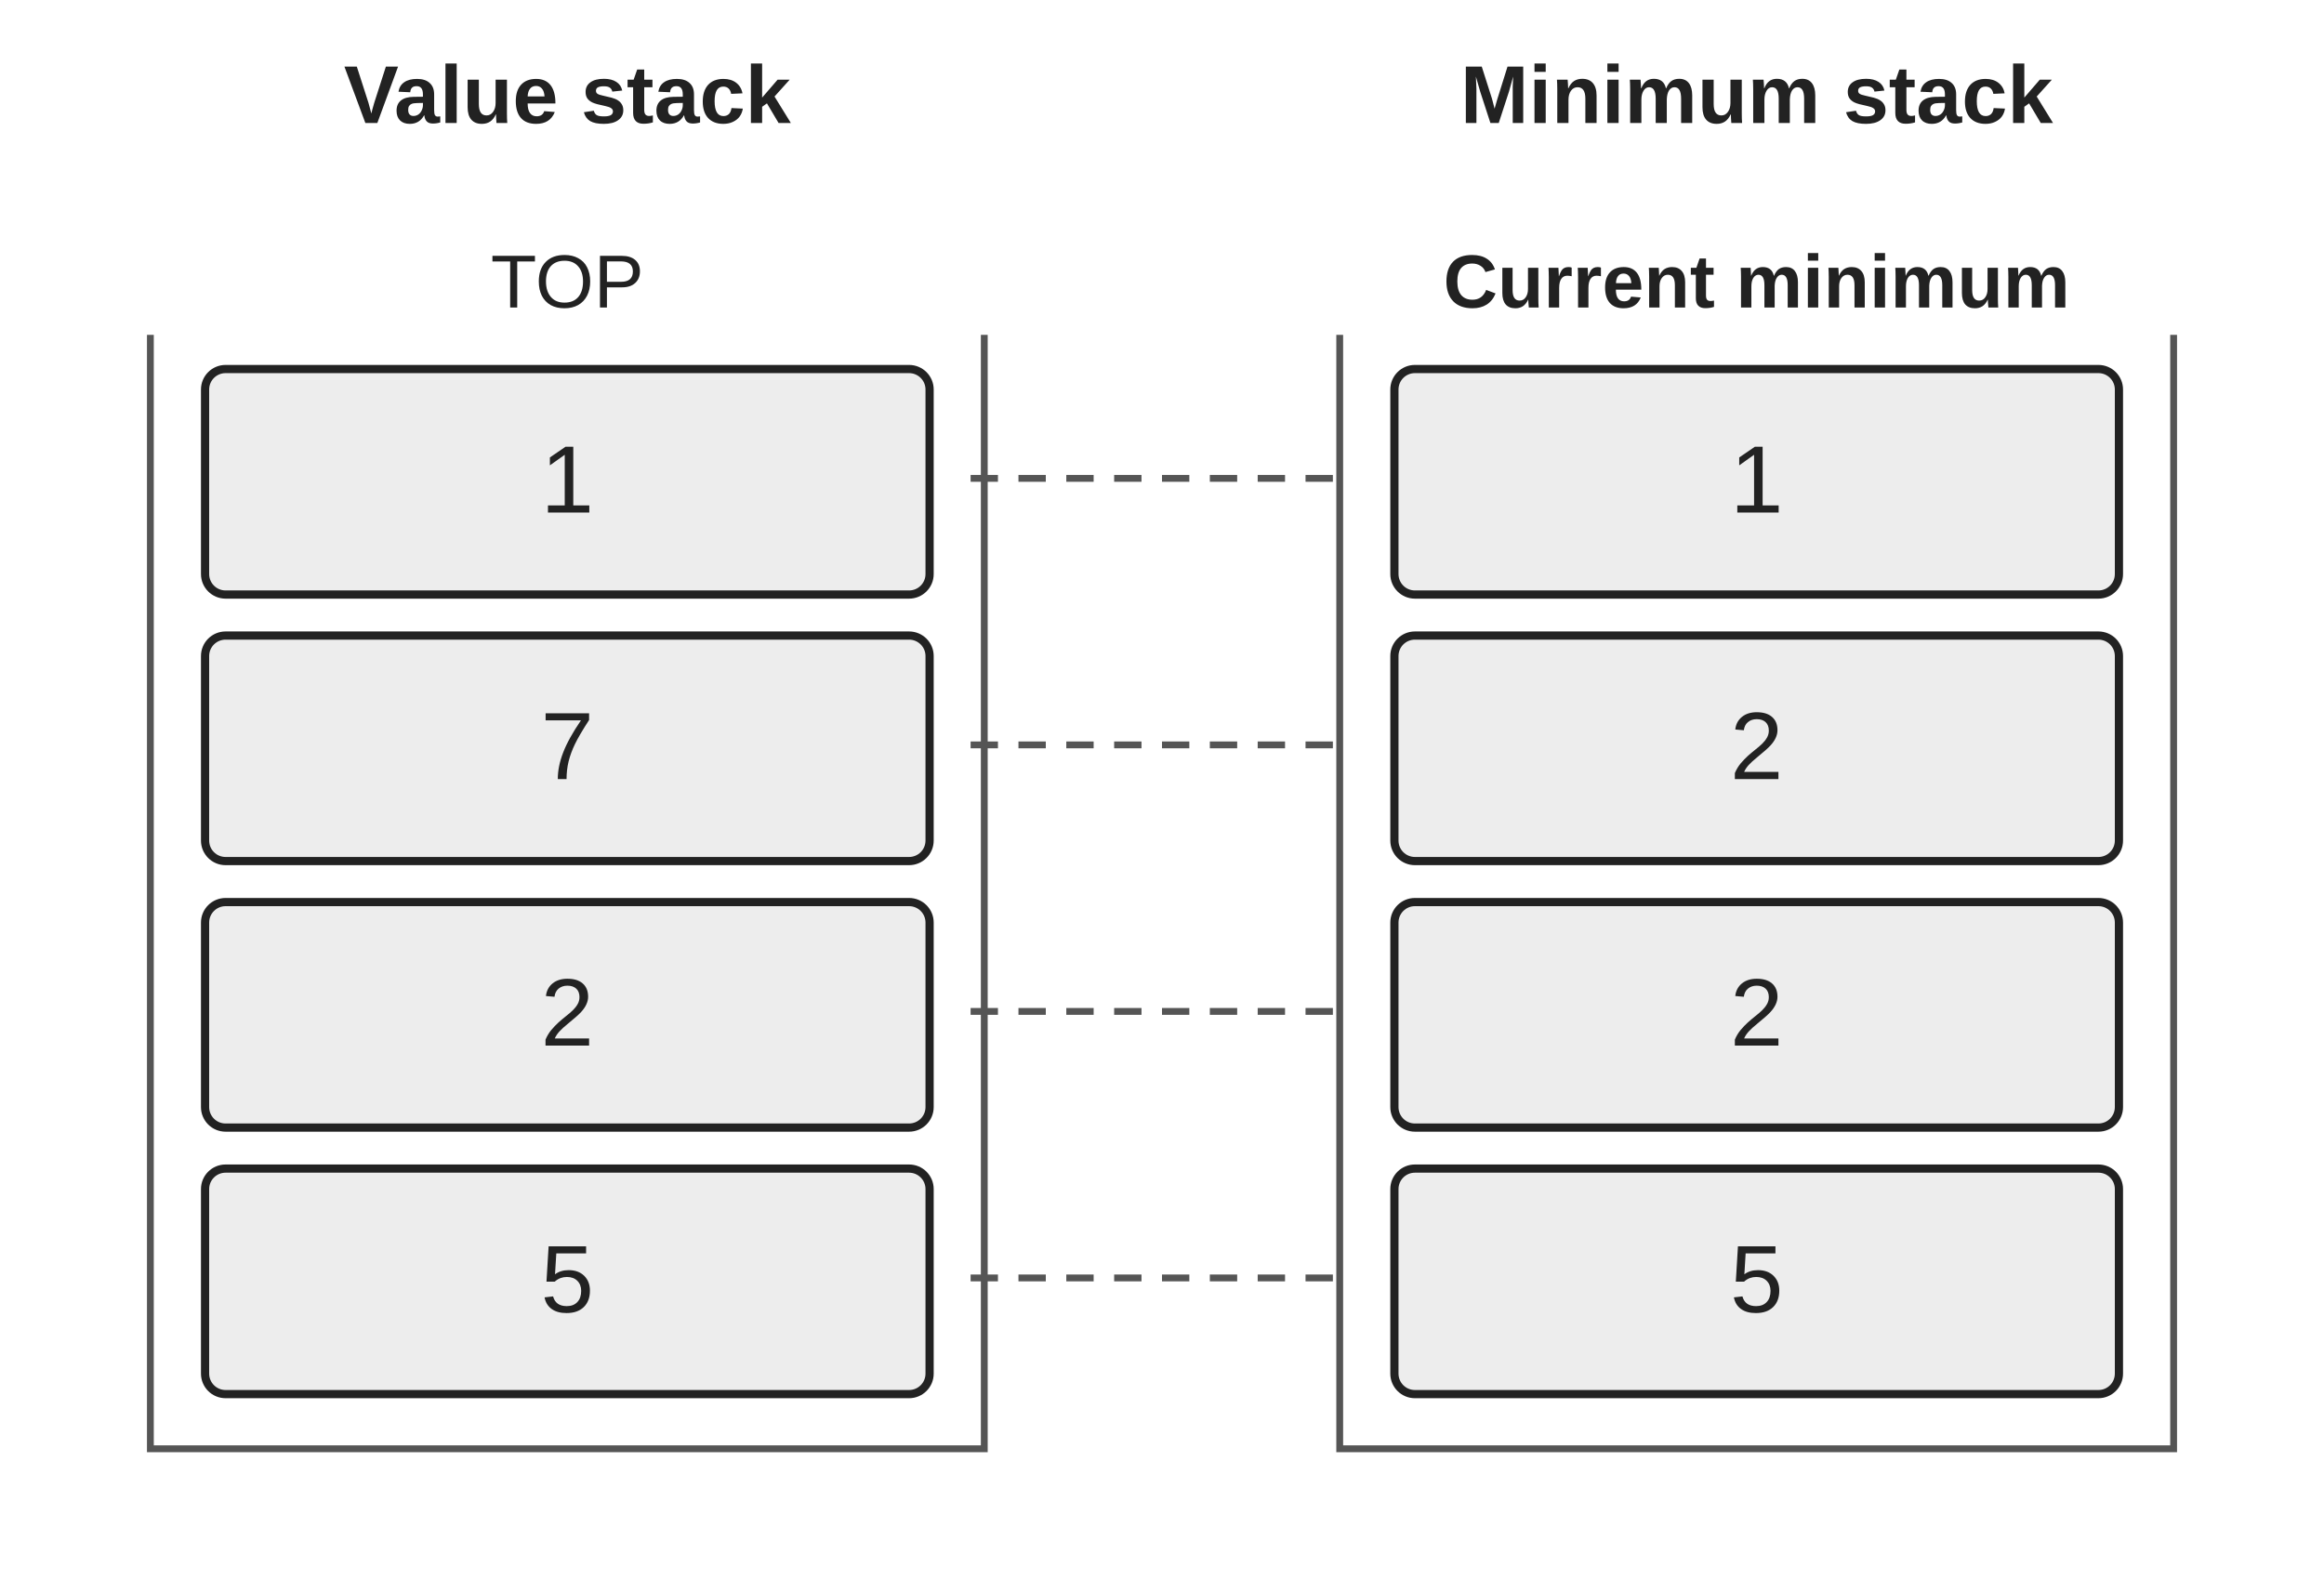
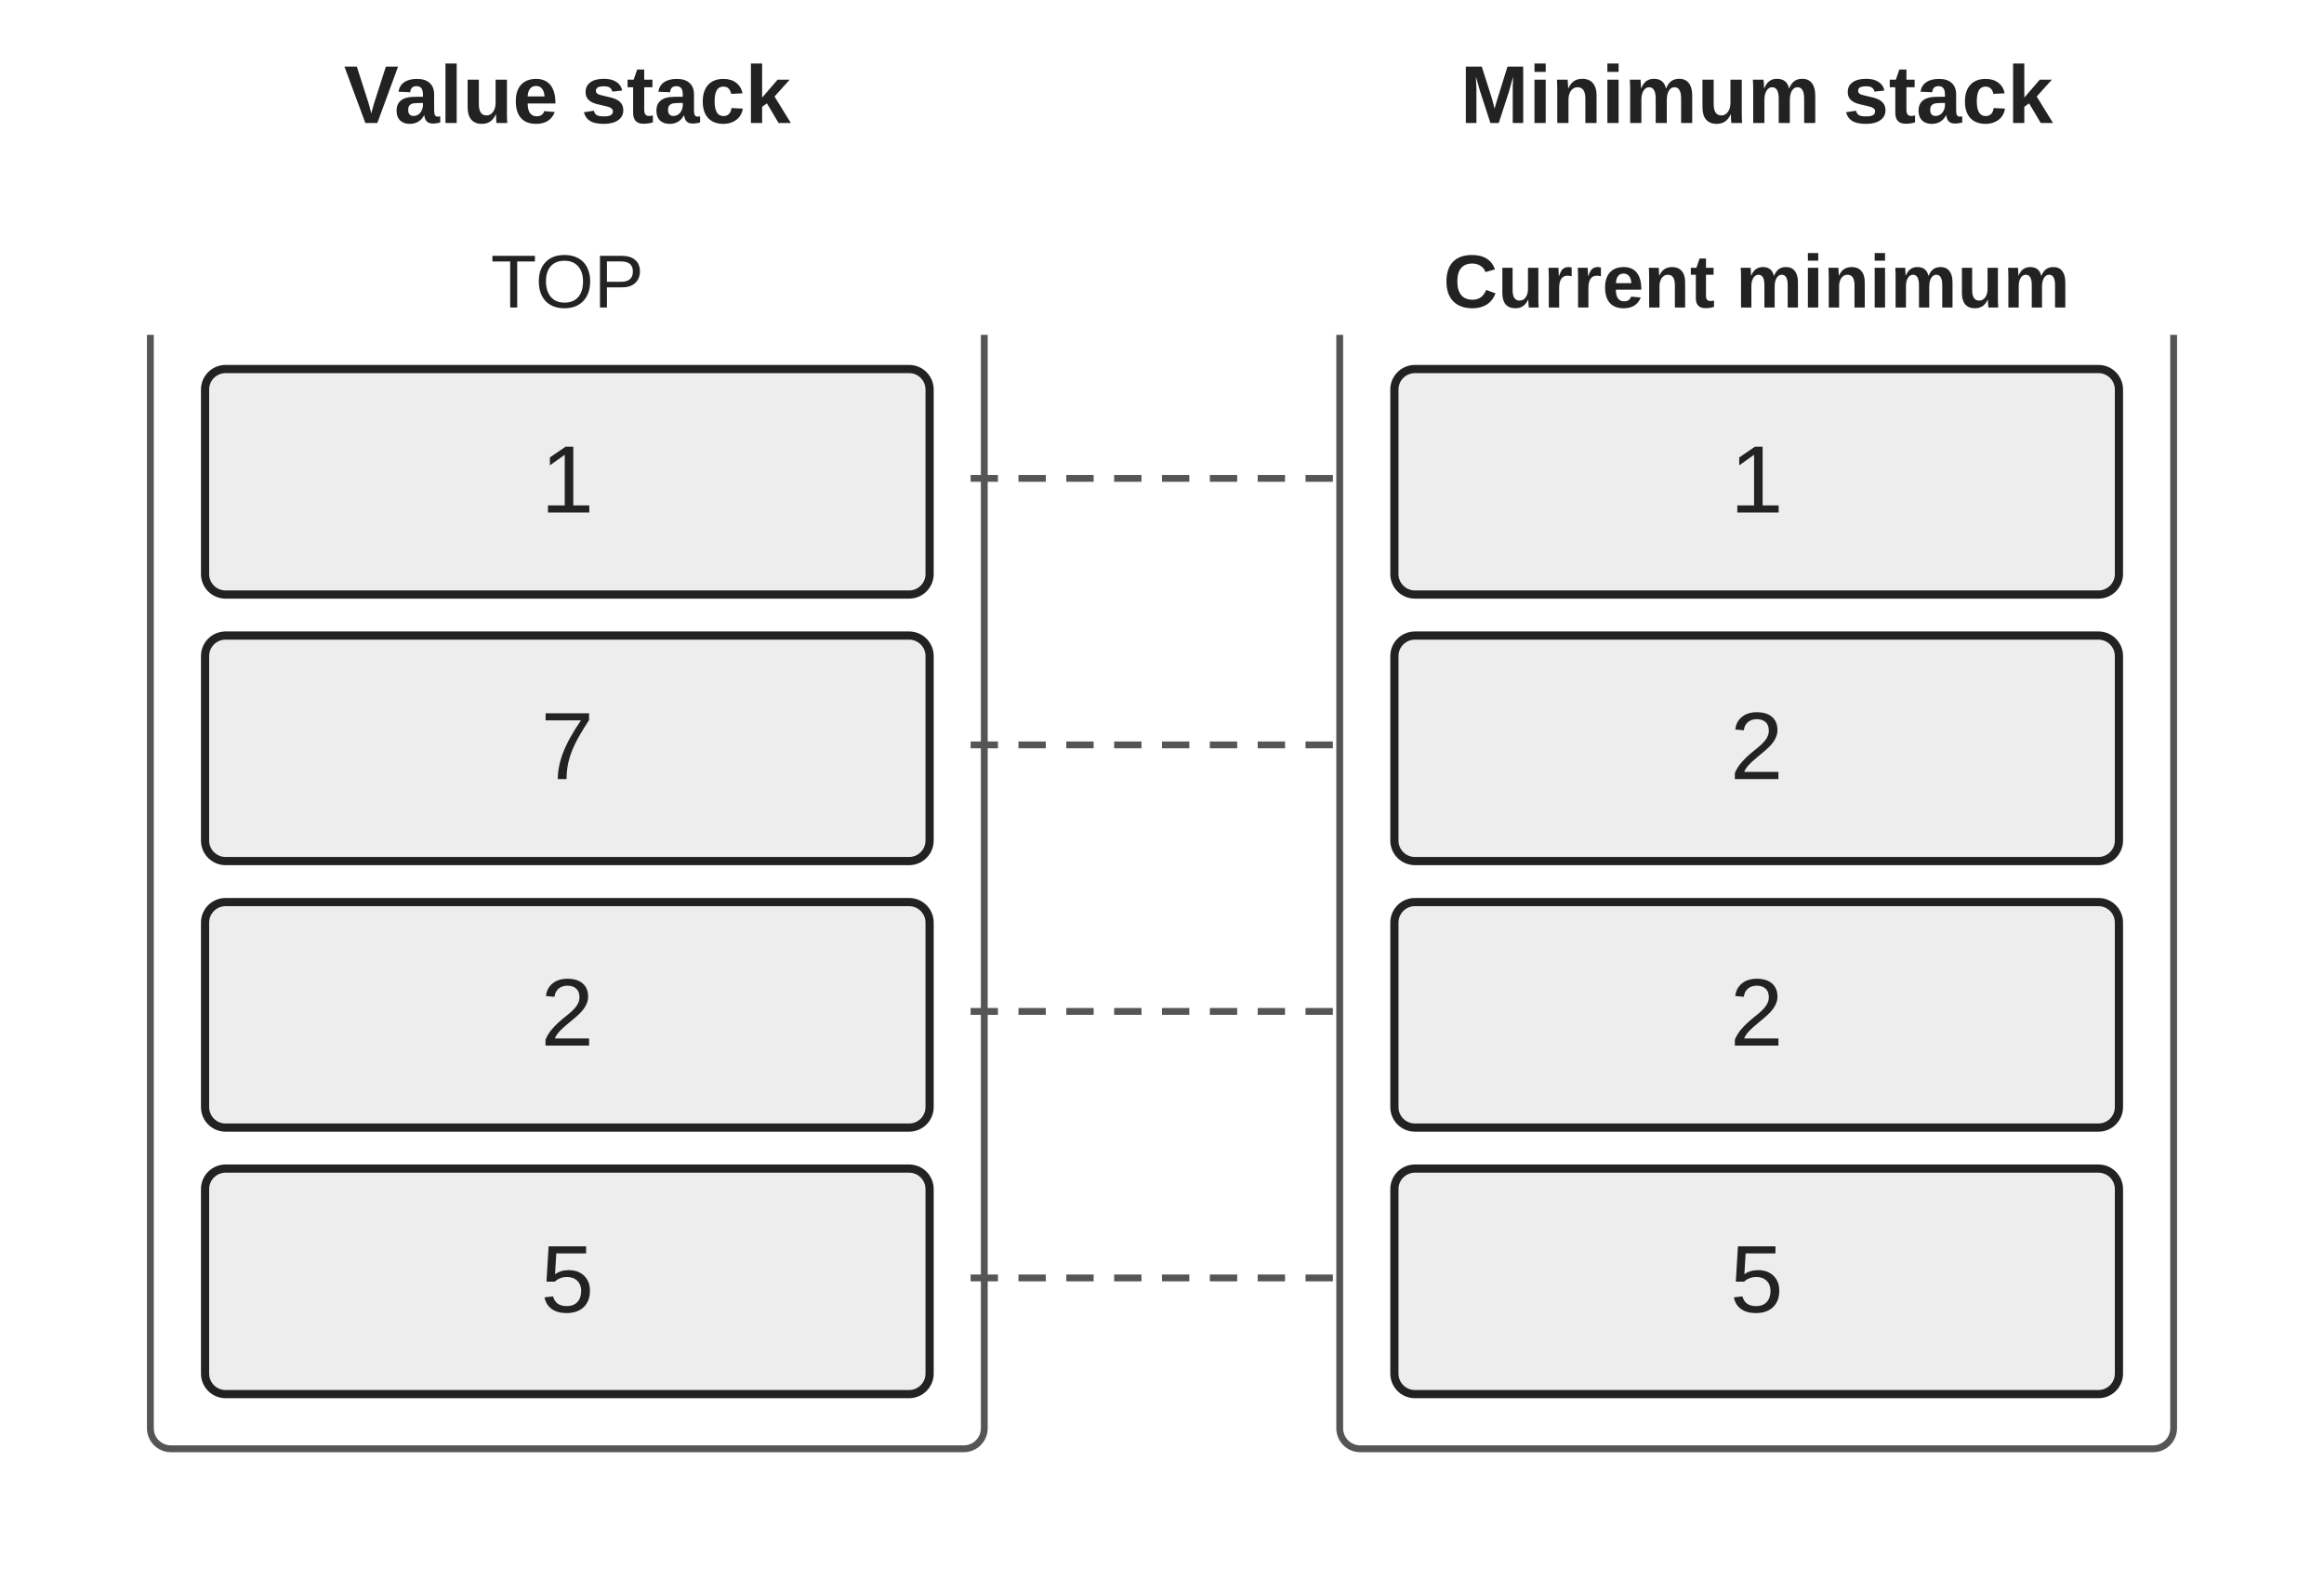
<svg xmlns="http://www.w3.org/2000/svg" viewBox="0 0 340 233" width="680" height="466" role="img" aria-label="Min stack: the value stack holds 5, 2, 7, 1 and the minimum stack holds 5, 2, 2, 1, so the current minimum is the top of the minimum stack">
  <text x="83" y="18" font-size="12" text-anchor="middle" font-weight="600" fill="#222222" font-family="system-ui, -apple-system, 'Segoe UI', Arial, sans-serif">Value stack</text>
  <text x="257" y="18" font-size="12" text-anchor="middle" font-weight="600" fill="#222222" font-family="system-ui, -apple-system, 'Segoe UI', Arial, sans-serif">Minimum stack</text>
  <rect x="30" y="171" width="106" height="33" rx="3" fill="#EDEDED" stroke="#222222" stroke-width="1.2" />
  <text x="83" y="192" text-anchor="middle" font-size="14" fill="#222222" font-family="system-ui, -apple-system, 'Segoe UI', Arial, sans-serif">5</text>
  <rect x="204" y="171" width="106" height="33" rx="3" fill="#EDEDED" stroke="#222222" stroke-width="1.2" />
  <text x="257" y="192" font-size="14" text-anchor="middle" fill="#222222" font-family="system-ui, -apple-system, 'Segoe UI', Arial, sans-serif">5</text>
  <path d="M142 187 H198" stroke="#555555" stroke-dasharray="4 3" />
  <rect x="30" y="132" width="106" height="33" rx="3" fill="#EDEDED" stroke="#222222" stroke-width="1.2" />
  <text x="83" y="153" text-anchor="middle" font-size="14" fill="#222222" font-family="system-ui, -apple-system, 'Segoe UI', Arial, sans-serif">2</text>
  <rect x="204" y="132" width="106" height="33" rx="3" fill="#EDEDED" stroke="#222222" stroke-width="1.2" />
  <text x="257" y="153" font-size="14" text-anchor="middle" fill="#222222" font-family="system-ui, -apple-system, 'Segoe UI', Arial, sans-serif">2</text>
  <path d="M142 148 H198" stroke="#555555" stroke-dasharray="4 3" />
  <rect x="30" y="93" width="106" height="33" rx="3" fill="#EDEDED" stroke="#222222" stroke-width="1.2" />
  <text x="83" y="114" text-anchor="middle" font-size="14" fill="#222222" font-family="system-ui, -apple-system, 'Segoe UI', Arial, sans-serif">7</text>
  <rect x="204" y="93" width="106" height="33" rx="3" fill="#EDEDED" stroke="#222222" stroke-width="1.2" />
  <text x="257" y="114" font-size="14" text-anchor="middle" fill="#222222" font-family="system-ui, -apple-system, 'Segoe UI', Arial, sans-serif">2</text>
  <path d="M142 109 H198" stroke="#555555" stroke-dasharray="4 3" />
  <rect x="30" y="54" width="106" height="33" rx="3" fill="#EDEDED" stroke="#222222" stroke-width="1.2" />
  <text x="83" y="75" text-anchor="middle" font-size="14" fill="#222222" font-family="system-ui, -apple-system, 'Segoe UI', Arial, sans-serif">1</text>
  <rect x="204" y="54" width="106" height="33" rx="3" fill="#EDEDED" stroke="#222222" stroke-width="1.2" />
  <text x="257" y="75" font-size="14" text-anchor="middle" fill="#222222" font-family="system-ui, -apple-system, 'Segoe UI', Arial, sans-serif">1</text>
  <path d="M142 70 H198" stroke="#555555" stroke-dasharray="4 3" />
-   <path d="M22 49 V212 H144 V49 M196 49 V212 H318 V49" stroke="#555555" fill="none" />
+   <path d="M22 49 V209 A3 3 0 0 0 25 212 H141 A3 3 0 0 0 144 209 V49 M196 49 V209 A3 3 0 0 0 199 212 H315 A3 3 0 0 0 318 209 V49" stroke="#555555" fill="none" />
  <text x="83" y="45" text-anchor="middle" font-size="11" fill="#222222" font-family="system-ui, -apple-system, 'Segoe UI', Arial, sans-serif">TOP</text>
  <text x="257" y="45" text-anchor="middle" font-size="11" fill="#222222" font-weight="600" font-family="system-ui, -apple-system, 'Segoe UI', Arial, sans-serif">Current minimum</text>
</svg>
